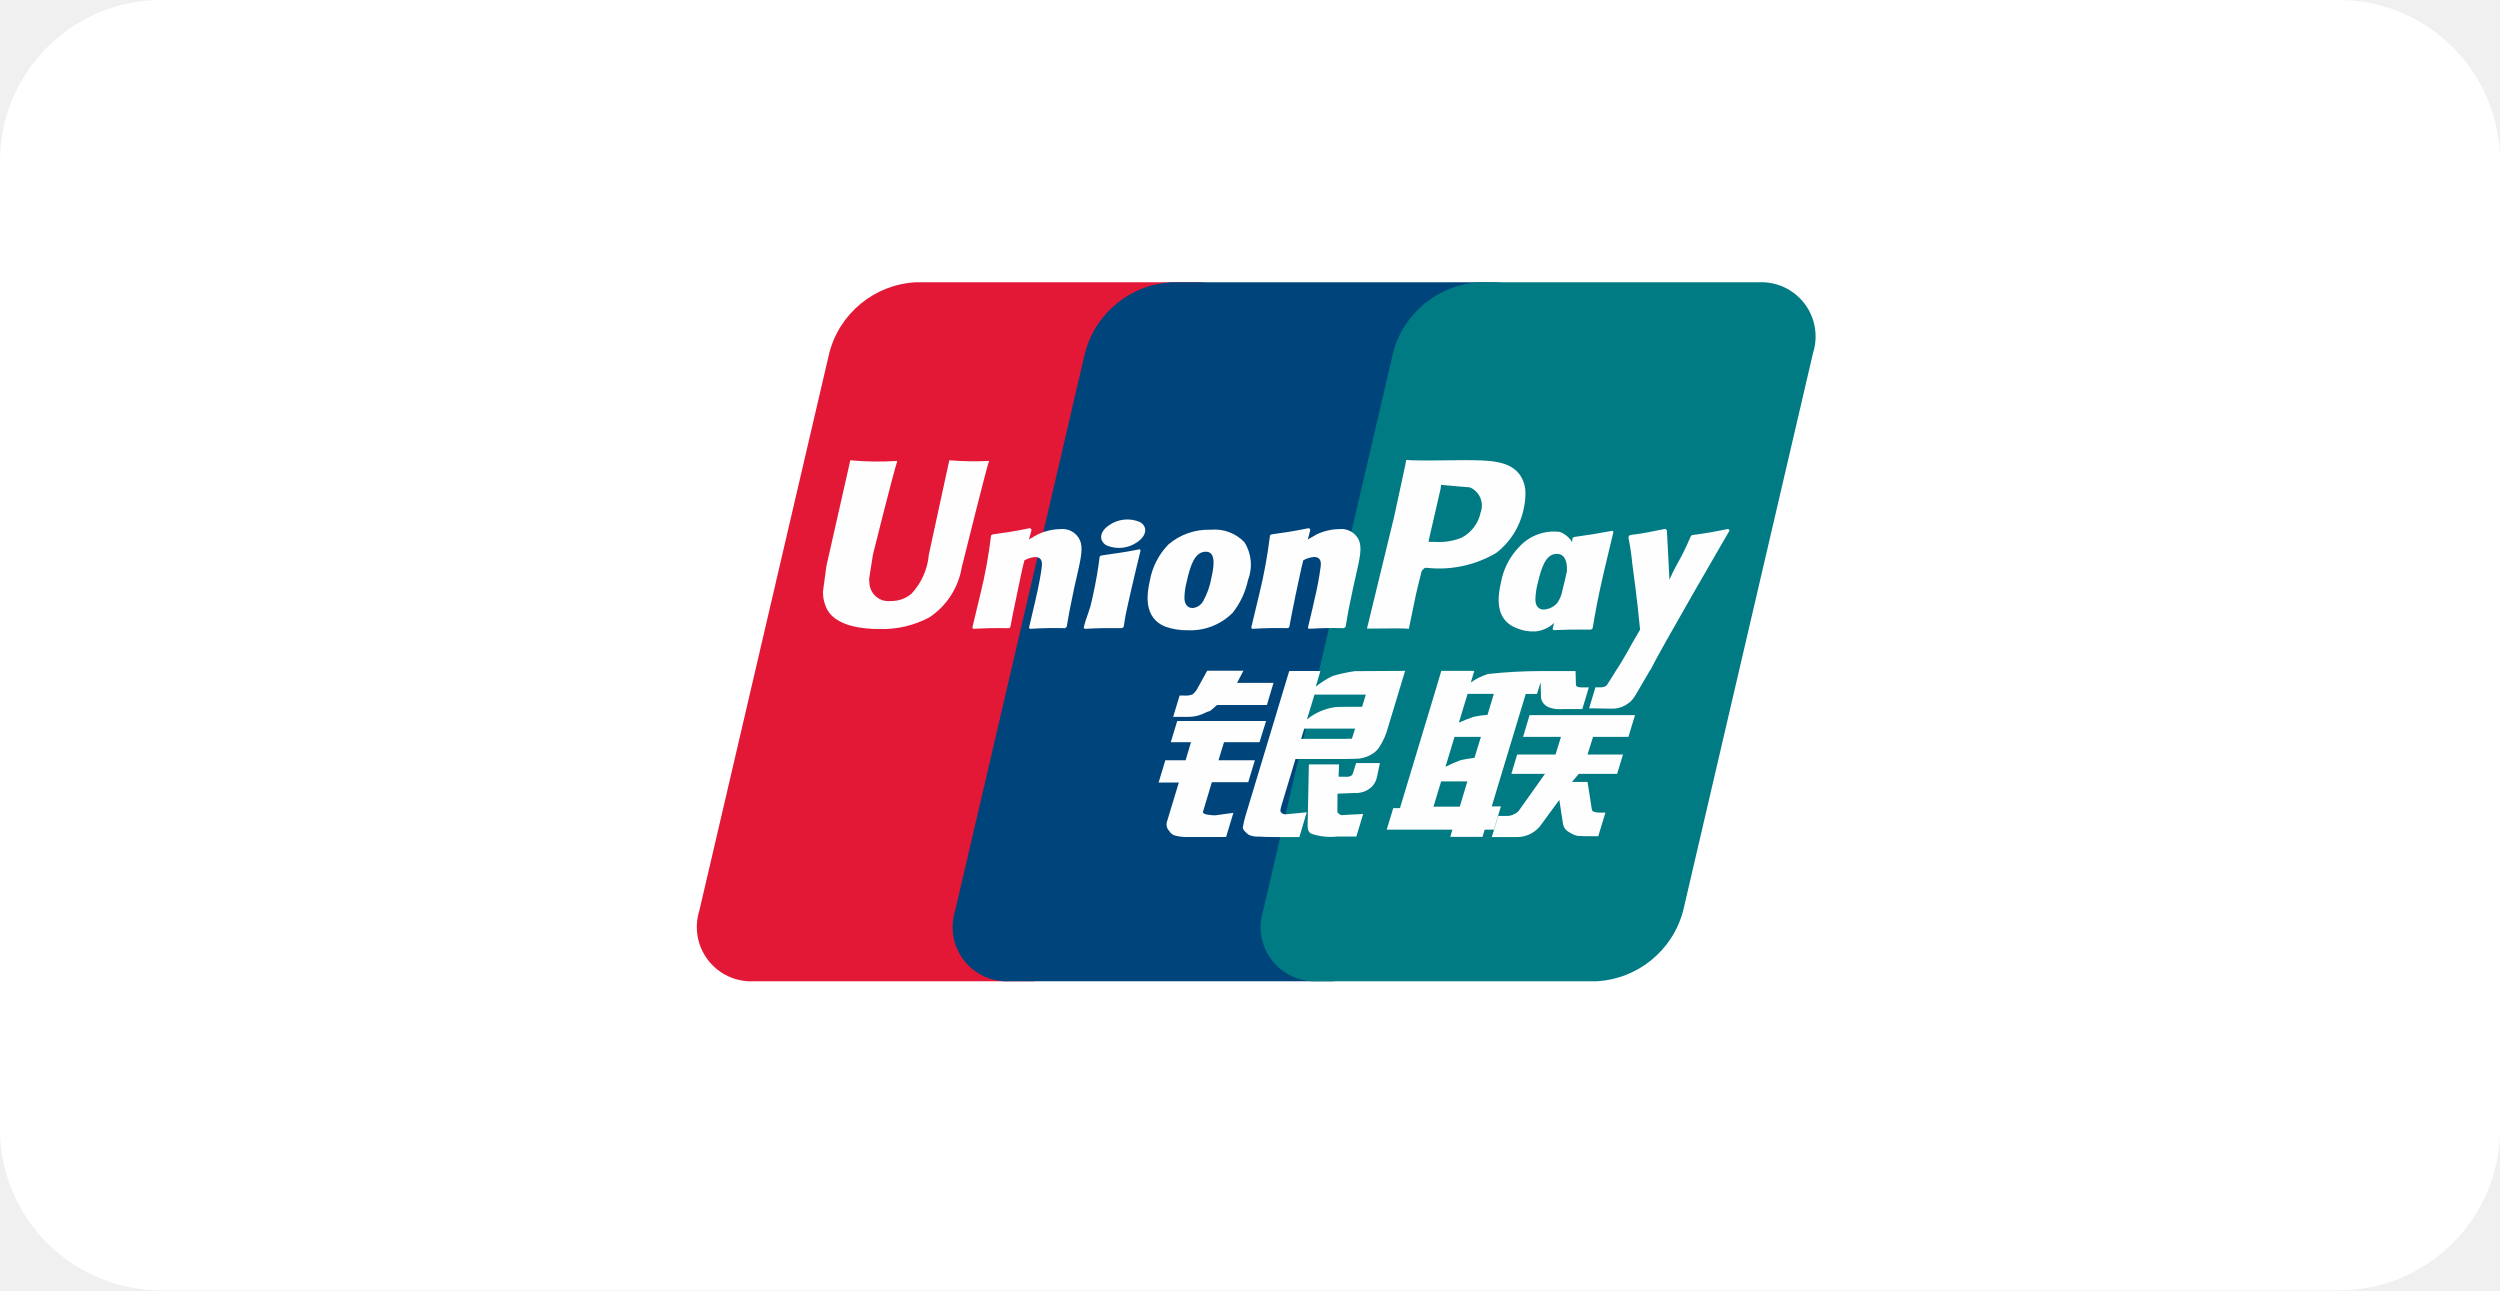
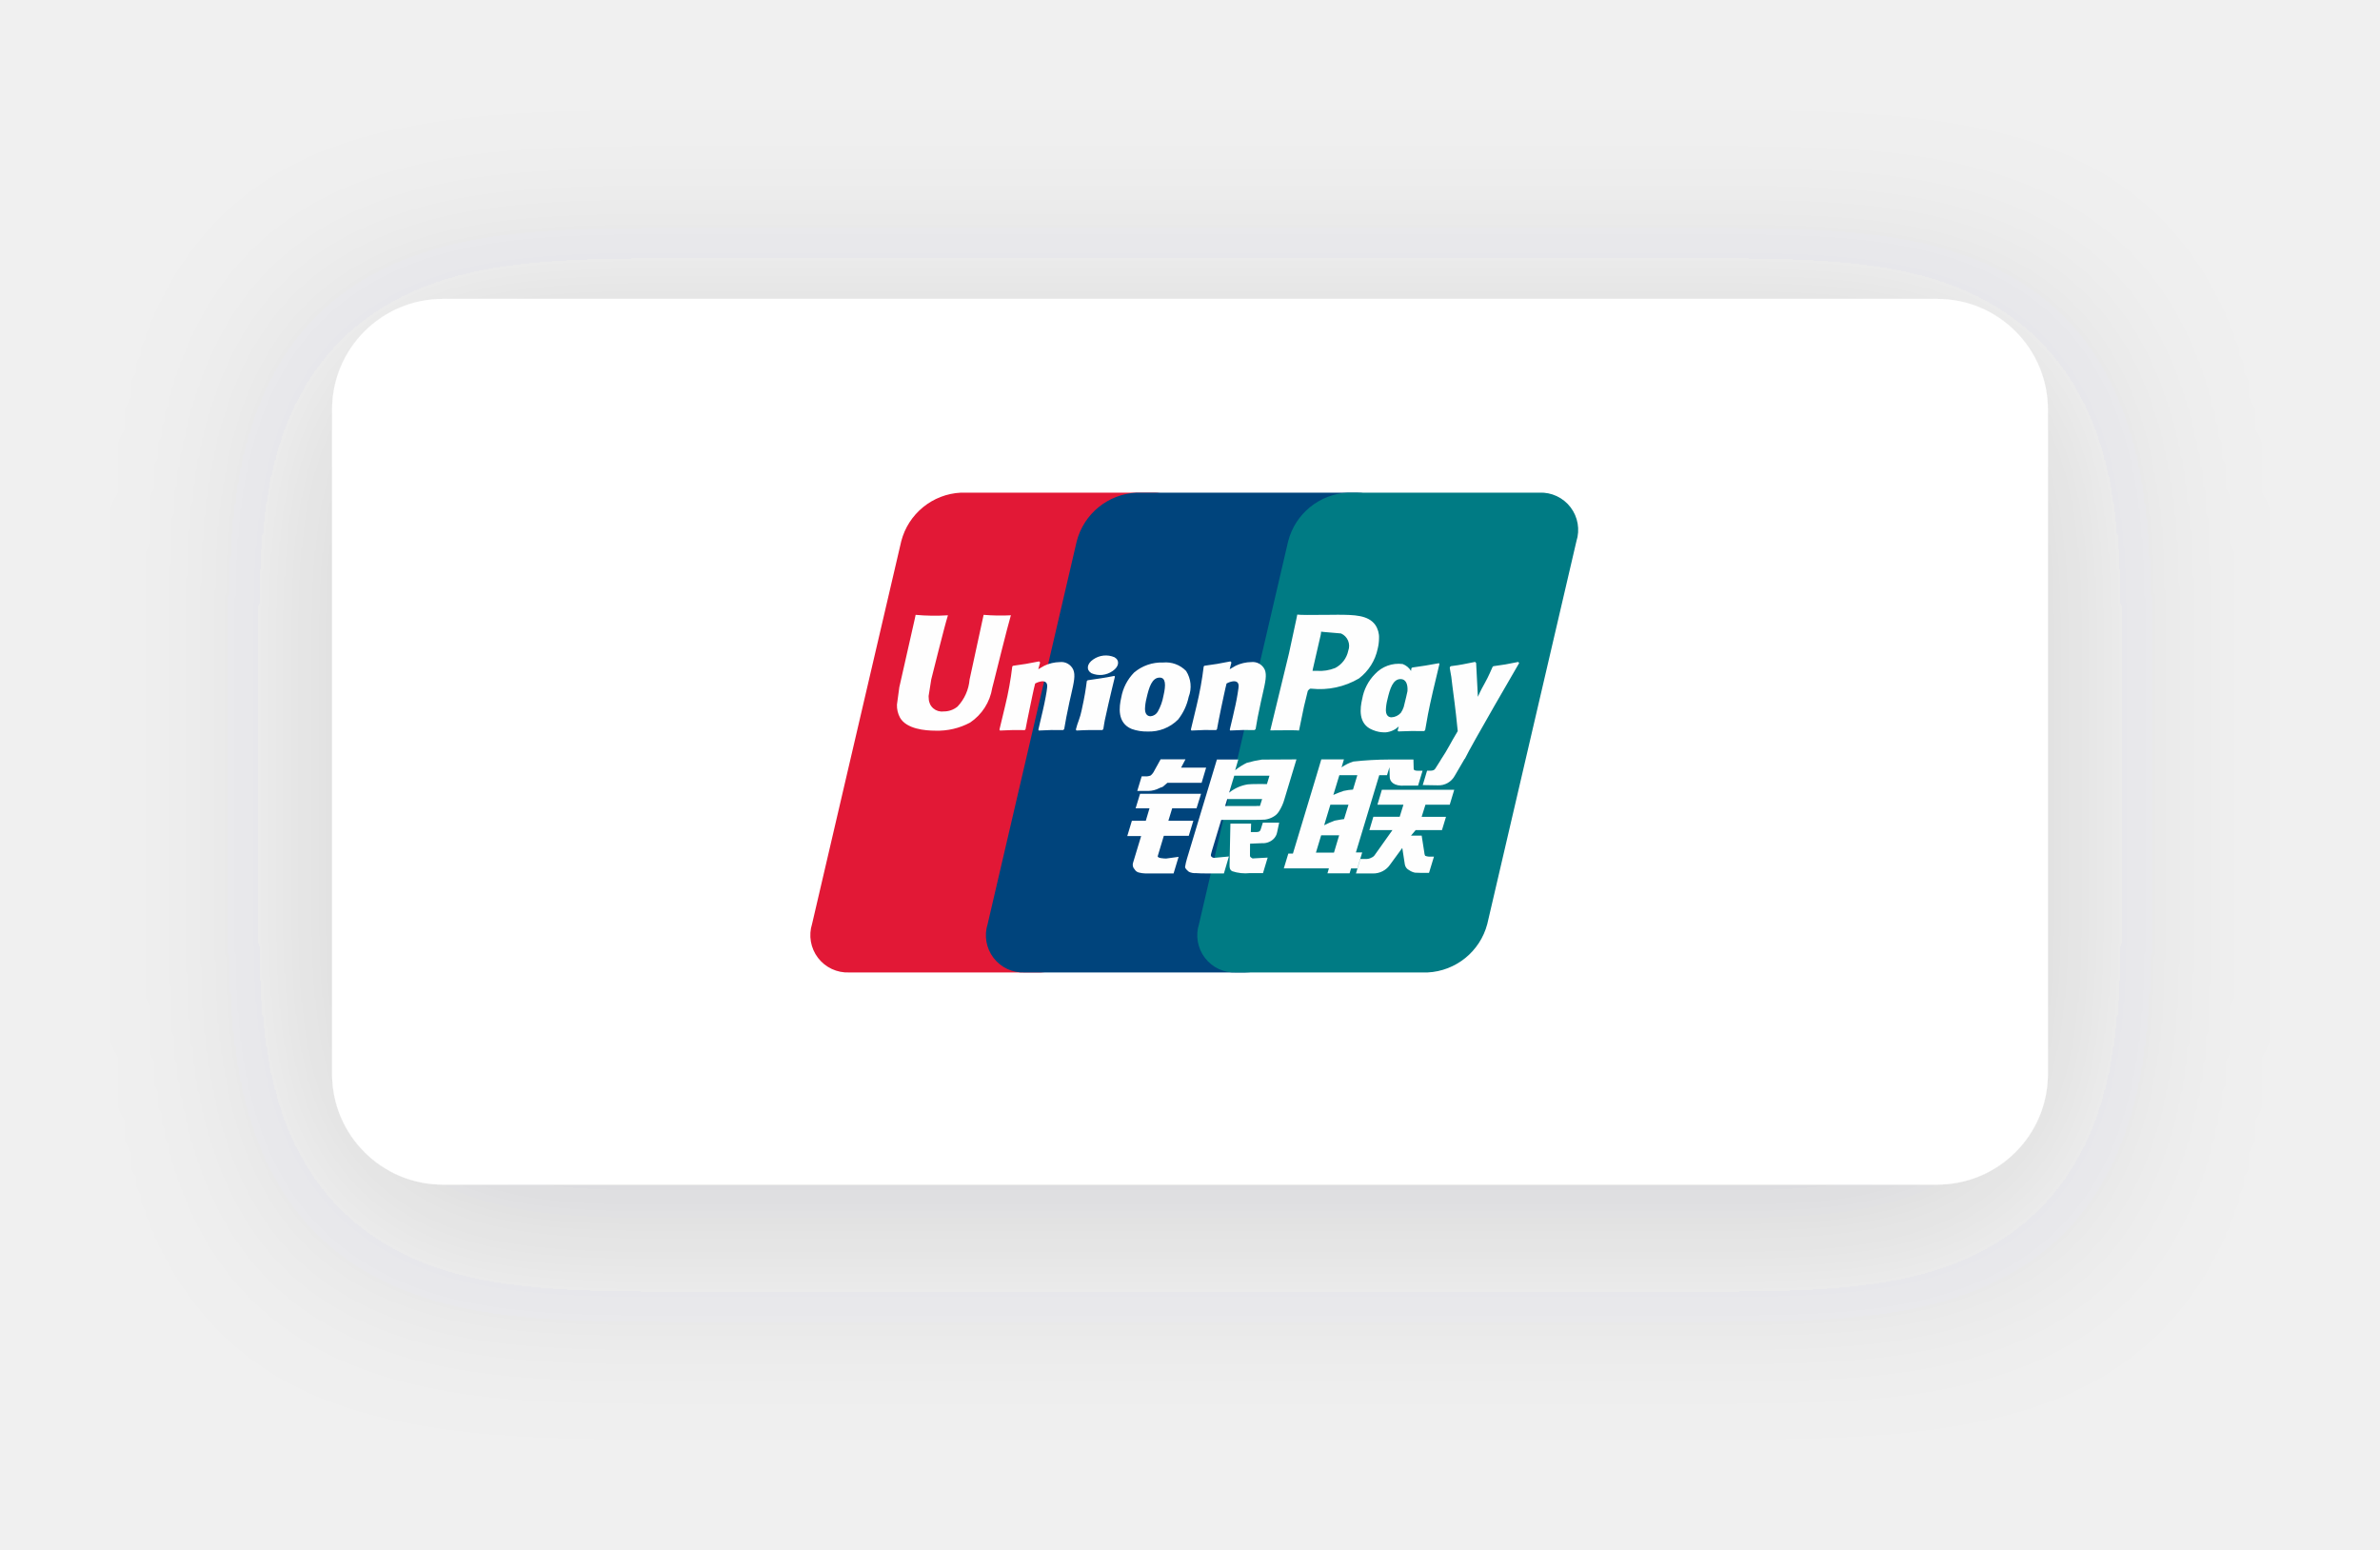
- <svg xmlns="http://www.w3.org/2000/svg" viewBox="0 0 155 80">
+ <svg xmlns="http://www.w3.org/2000/svg" viewBox="0 0 215 140">
  <defs>
    <style>
      .cls-1 {
        fill: #fff;
      }

      .cls-2 {
        fill: #e21836;
      }

      .cls-3 {
        fill: #00447c;
      }

      .cls-4 {
        fill: #007b84;
      }

      .cls-5 {
        fill: #fefefe;
      }
+ 
+       .cls-6 {
+         filter: url(#Rectangle_15);
+       }
    </style>
+     <filter id="Rectangle_15" x="0" y="0" width="215" height="140" filterUnits="userSpaceOnUse">
+       <feOffset dy="3" input="SourceAlpha" />
+       <feGaussianBlur stdDeviation="10" result="blur" />
+       <feFlood flood-color="#47494d" flood-opacity="0.161" />
+       <feComposite operator="in" in2="blur" />
+       <feComposite in="SourceGraphic" />
+     </filter>
  </defs>
-   <g id="Group_409" data-name="Group 409" transform="translate(-1516 -4927)">
+   <g id="Group_409" data-name="Group 409" transform="translate(-1486 -4900)">
    <g id="Group_19" data-name="Group 19" transform="translate(592 -455)">
-       <rect id="Rectangle_15" data-name="Rectangle 15" class="cls-1" width="155" height="80" rx="10" transform="translate(924 5382)" />
+       <g class="cls-6" transform="matrix(1, 0, 0, 1, 894, 5355)">
+         <rect id="Rectangle_15-2" data-name="Rectangle 15" class="cls-1" width="155" height="80" rx="10" transform="translate(30 27)" />
+       </g>
    </g>
    <g id="UnionPay_logo" transform="translate(1559.242 4944.5)">
      <path id="Path_23" data-name="Path 23" class="cls-2" d="M13.569,0H30.862a3.37,3.37,0,0,1,3.352,4.39L26.163,38.957a5.877,5.877,0,0,1-5.4,4.383H3.471A3.368,3.368,0,0,1,.118,38.957L8.173,4.39A5.861,5.861,0,0,1,13.569,0" transform="translate(0 0)" />
      <path id="Path_24" data-name="Path 24" class="cls-3" d="M72.043,0H91.93c2.414,0,1.325,1.968.757,4.39l-8.05,34.567c-.565,2.414-.389,4.383-2.807,4.383H61.943A3.36,3.36,0,0,1,58.6,38.957L66.646,4.39A5.873,5.873,0,0,1,72.043,0" transform="translate(-42.62 0)" />
      <path id="Path_25" data-name="Path 25" class="cls-4" d="M142.48,0h17.293a3.366,3.366,0,0,1,3.351,4.39l-8.05,34.567a5.879,5.879,0,0,1-5.4,4.383H132.385a3.364,3.364,0,0,1-3.352-4.383L137.084,4.39A5.86,5.86,0,0,1,142.48,0" transform="translate(-93.959 0)" />
      <path id="Path_26" data-name="Path 26" class="cls-5" d="M39.01,40.692a18.583,18.583,0,0,1-2.471-.04c-.064.306-1.265,5.842-1.268,5.847a4.053,4.053,0,0,1-1.085,2.434,1.933,1.933,0,0,1-1.276.444,1.18,1.18,0,0,1-1.325-1.134l-.015-.255s.24-1.5.24-1.509,1.259-5.045,1.485-5.711a.486.486,0,0,0,.018-.076,18.51,18.51,0,0,1-2.916-.04c-.016.054-.077.367-.077.367l-1.286,5.686-.11.482-.214,1.577a2.321,2.321,0,0,0,.275,1.173c.586,1.024,2.257,1.177,3.2,1.177a6.216,6.216,0,0,0,3.133-.731,4.642,4.642,0,0,0,2-3.13l.145-.564s1.3-5.239,1.518-5.921A.238.238,0,0,1,39.01,40.692Zm4.414,4.227a3.427,3.427,0,0,0-1.4.328c-.186.1-.362.206-.548.316l.168-.606-.092-.1c-1.089.22-1.332.25-2.338.392l-.084.056a29.749,29.749,0,0,1-.653,3.6c-.165.7-.336,1.41-.507,2.109l.046.089c1.031-.054,1.343-.054,2.239-.04l.072-.079c.114-.583.129-.72.381-1.9.118-.56.365-1.79.487-2.228a1.67,1.67,0,0,1,.655-.206c.5,0,.441.438.422.612-.021.293-.2,1.25-.392,2.071l-.125.53c-.087.392-.183.772-.27,1.16l.038.078c1.016-.054,1.326-.054,2.193-.04l.1-.079c.157-.91.2-1.154.481-2.48l.14-.609c.272-1.192.408-1.8.2-2.289A1.183,1.183,0,0,0,43.425,44.919Zm4.931,1.248c-.54.1-.884.173-1.227.217s-.67.1-1.192.176L45.9,46.6l-.038.03c-.054.389-.092.725-.164,1.12s-.155.873-.308,1.539a6.048,6.048,0,0,1-.247.868,7.5,7.5,0,0,0-.271.856l.031.046.026.043c.488-.023.807-.04,1.135-.043s.667,0,1.192,0l.046-.038.049-.041c.076-.453.087-.575.134-.8.046-.237.125-.565.32-1.441.092-.411.194-.822.29-1.241s.2-.83.3-1.241l-.015-.05Zm.012-1.683a1.979,1.979,0,0,0-1.931.2c-.578.392-.644.948-.155,1.242a1.973,1.973,0,0,0,1.921-.206C48.779,45.322,48.851,44.771,48.367,44.484Zm2.967,6.706a3.687,3.687,0,0,0,2.776-1.085,4.917,4.917,0,0,0,.953-2.041,2.6,2.6,0,0,0-.231-2.341,2.555,2.555,0,0,0-2.083-.765,3.824,3.824,0,0,0-2.616.905,4.288,4.288,0,0,0-1.161,2.259c-.188.819-.4,2.292.952,2.841A3.969,3.969,0,0,0,51.335,51.19Zm-.078-3.008c.229-1.012.5-1.862,1.189-1.862.54,0,.58.632.339,1.648a4.541,4.541,0,0,1-.507,1.421.837.837,0,0,1-.65.423c-.073,0-.5,0-.51-.64A4.36,4.36,0,0,1,51.257,48.182Zm6.288,2.878.078-.079c.11-.583.128-.72.372-1.9.122-.56.374-1.79.492-2.228a1.647,1.647,0,0,1,.659-.206c.5,0,.438.438.418.612a19.908,19.908,0,0,1-.392,2.071l-.118.53c-.091.392-.189.772-.277,1.161l.038.078c1.019-.054,1.317-.054,2.19-.04l.105-.079c.153-.911.194-1.155.481-2.48l.137-.609c.273-1.192.411-1.8.209-2.288a1.2,1.2,0,0,0-1.222-.685,3.41,3.41,0,0,0-1.4.328c-.183.1-.365.206-.545.316l.156-.606-.084-.1c-1.088.221-1.337.25-2.341.392l-.077.056a30.853,30.853,0,0,1-.654,3.6c-.165.7-.336,1.41-.507,2.109l.046.089C56.343,51.045,56.651,51.045,57.545,51.06Zm7.488.039c.064-.313.445-2.167.448-2.167s.324-1.36.344-1.41a.805.805,0,0,1,.2-.2h.15a6.968,6.968,0,0,0,4.268-.922,4.549,4.549,0,0,0,1.7-2.7,4.081,4.081,0,0,0,.117-.94,1.976,1.976,0,0,0-.339-1.2c-.639-.894-1.912-.91-3.38-.917l-.724.007c-1.88.023-2.634.016-2.944-.021-.026.137-.075.381-.075.381s-.674,3.122-.674,3.127l-1.688,6.95C64.077,51.068,64.75,51.068,65.033,51.1Zm1.248-5.545s.716-3.115.713-3.1l.023-.16.01-.122.286.03,1.512.13a1.231,1.231,0,0,1,.655,1.565A2.277,2.277,0,0,1,68.3,45.452a3.731,3.731,0,0,1-1.659.258h-.389ZM70.74,48.24c-.189.807-.407,2.28.942,2.806a2.632,2.632,0,0,0,1.207.217,1.992,1.992,0,0,0,1.152-.528l-.1.368.061.079c.97-.041,1.271-.041,2.322-.033l.1-.072c.153-.9.3-1.778.7-3.5.194-.827.388-1.645.588-2.468l-.031-.091c-1.085.2-1.375.244-2.419.392l-.079.064c-.011.084-.022.164-.032.245a1.491,1.491,0,0,0-.76-.626A2.906,2.906,0,0,0,71.894,46,4.23,4.23,0,0,0,70.74,48.24Zm2.279.049c.232-.994.5-1.836,1.19-1.836.437,0,.667.4.62,1.091-.037.172-.077.352-.125.557-.069.3-.144.588-.217.882a2.138,2.138,0,0,1-.255.516,1.2,1.2,0,0,1-.845.408c-.069,0-.5,0-.51-.629A4.321,4.321,0,0,1,73.019,48.289Zm11.9-3.283-.084-.1c-1.074.217-1.268.252-2.254.385l-.072.073c0,.012-.006.03-.011.046l0-.016c-.734,1.694-.713,1.329-1.31,2.662,0-.061,0-.1-.007-.163l-.15-2.891-.094-.1c-1.125.217-1.151.252-2.19.385l-.081.073a.784.784,0,0,0-.018.114l.007.015a14.591,14.591,0,0,1,.229,1.563c.061.514.142,1.031.2,1.538.1.849.16,1.267.285,2.564-.7,1.157-.867,1.6-1.543,2.611l0,.01-.475.752a.36.36,0,0,1-.173.157.718.718,0,0,1-.311.044H76.6l-.392,1.3,1.343.023a1.656,1.656,0,0,0,1.551-.868l.845-1.447h-.013l.089-.1C80.6,52.42,84.918,45.006,84.918,45.006ZM70.74,62.112h-.57l2.109-6.976h.7l.222-.719.021.8c-.026.494.362.932,1.383.859h1.181l.406-1.343h-.444c-.255,0-.374-.064-.359-.2l-.021-.813H73.182v0a30.648,30.648,0,0,0-3.245.182,3.821,3.821,0,0,0-1.062.525l.214-.72H67.044l-.426,1.428L64.48,62.218h-.415l-.407,1.334h4.073L67.6,64H69.6l.133-.445H70.3Zm-1.671-5.559a9.14,9.14,0,0,0-.937.365l.542-1.783H70.3l-.392,1.3A5.281,5.281,0,0,0,69.069,56.553ZM69.1,59.1s-.51.064-.846.14a8.28,8.28,0,0,0-.951.416l.56-1.855H69.5Zm-.91,3.028H66.56l.473-1.566h1.625ZM72.115,57.8h2.349l-.338,1.093H71.746l-.357,1.2h2.083l-1.577,2.221a.65.65,0,0,1-.32.267.936.936,0,0,1-.423.122h-.578l-.4,1.309h1.512a1.837,1.837,0,0,0,1.592-.827l1.082-1.48.232,1.5a.707.707,0,0,0,.389.51,1.4,1.4,0,0,0,.529.226c.237.01.408.018.522.018h.743l.446-1.465H76.93a1.225,1.225,0,0,1-.507-.081.8.8,0,0,1-.076-.313l-.236-1.506h-.965l.423-.5h2.376l.365-1.2h-2.2l.343-1.093h2.193l.407-1.348H72.515ZM52.271,62.433l.548-1.824h2.254l.412-1.357H53.229l.344-1.123h2.2l.408-1.314H50.671l-.4,1.314h1.253l-.334,1.123H49.933l-.416,1.38h1.253l-.731,2.414a.576.576,0,0,0,.138.59.6.6,0,0,0,.4.295,2.429,2.429,0,0,0,.578.079H53.7l.453-1.5-1.126.155C52.808,62.66,52.205,62.634,52.271,62.433ZM52.53,53.7l-.571,1.032a1.2,1.2,0,0,1-.331.43,1.1,1.1,0,0,1-.51.077h-.3l-.4,1.321h.99a2.244,2.244,0,0,0,1.016-.262c.188-.1.237-.043.382-.183l.334-.29h3.091l.41-1.375H54.381l.395-.751Zm4.563,8.76c-.053-.076-.015-.209.066-.488l.845-2.8h3c.438-.006.754-.011.96-.026a1.964,1.964,0,0,0,.723-.244,1.352,1.352,0,0,0,.525-.484,4.126,4.126,0,0,0,.519-1.176L64.8,53.708l-3.118.018a9.883,9.883,0,0,0-1.383.3,5.654,5.654,0,0,0-1.036.662l.282-.97H57.614l-2.7,8.944a5.517,5.517,0,0,0-.175.751c-.005.163.206.325.342.446a1.229,1.229,0,0,0,.629.122c.241.018.583.03,1.055.03h1.48l.454-1.534-1.325.125A.348.348,0,0,1,57.092,62.459Zm1.455-5.172H61.7l-.2.629a2.274,2.274,0,0,0-.417.007H58.353Zm.632-2.109h3.183l-.229.757s-1.5-.015-1.74.03a3.55,3.55,0,0,0-1.675.748Zm2.394,4.844a.337.337,0,0,1-.125.194.624.624,0,0,1-.322.056h-.45l.027-.766H58.833l-.076,3.744c0,.27.023.427.221.552a3.754,3.754,0,0,0,1.627.176h1.172l.423-1.4-1.02.056-.339.02a.388.388,0,0,1-.14-.087c-.043-.043-.115-.016-.1-.287l.008-.96,1.07-.044a1.387,1.387,0,0,0,1.036-.367,1.147,1.147,0,0,0,.343-.636l.18-.85H61.762Z" transform="translate(-20.925 -29.614)" />
    </g>
  </g>
</svg>
